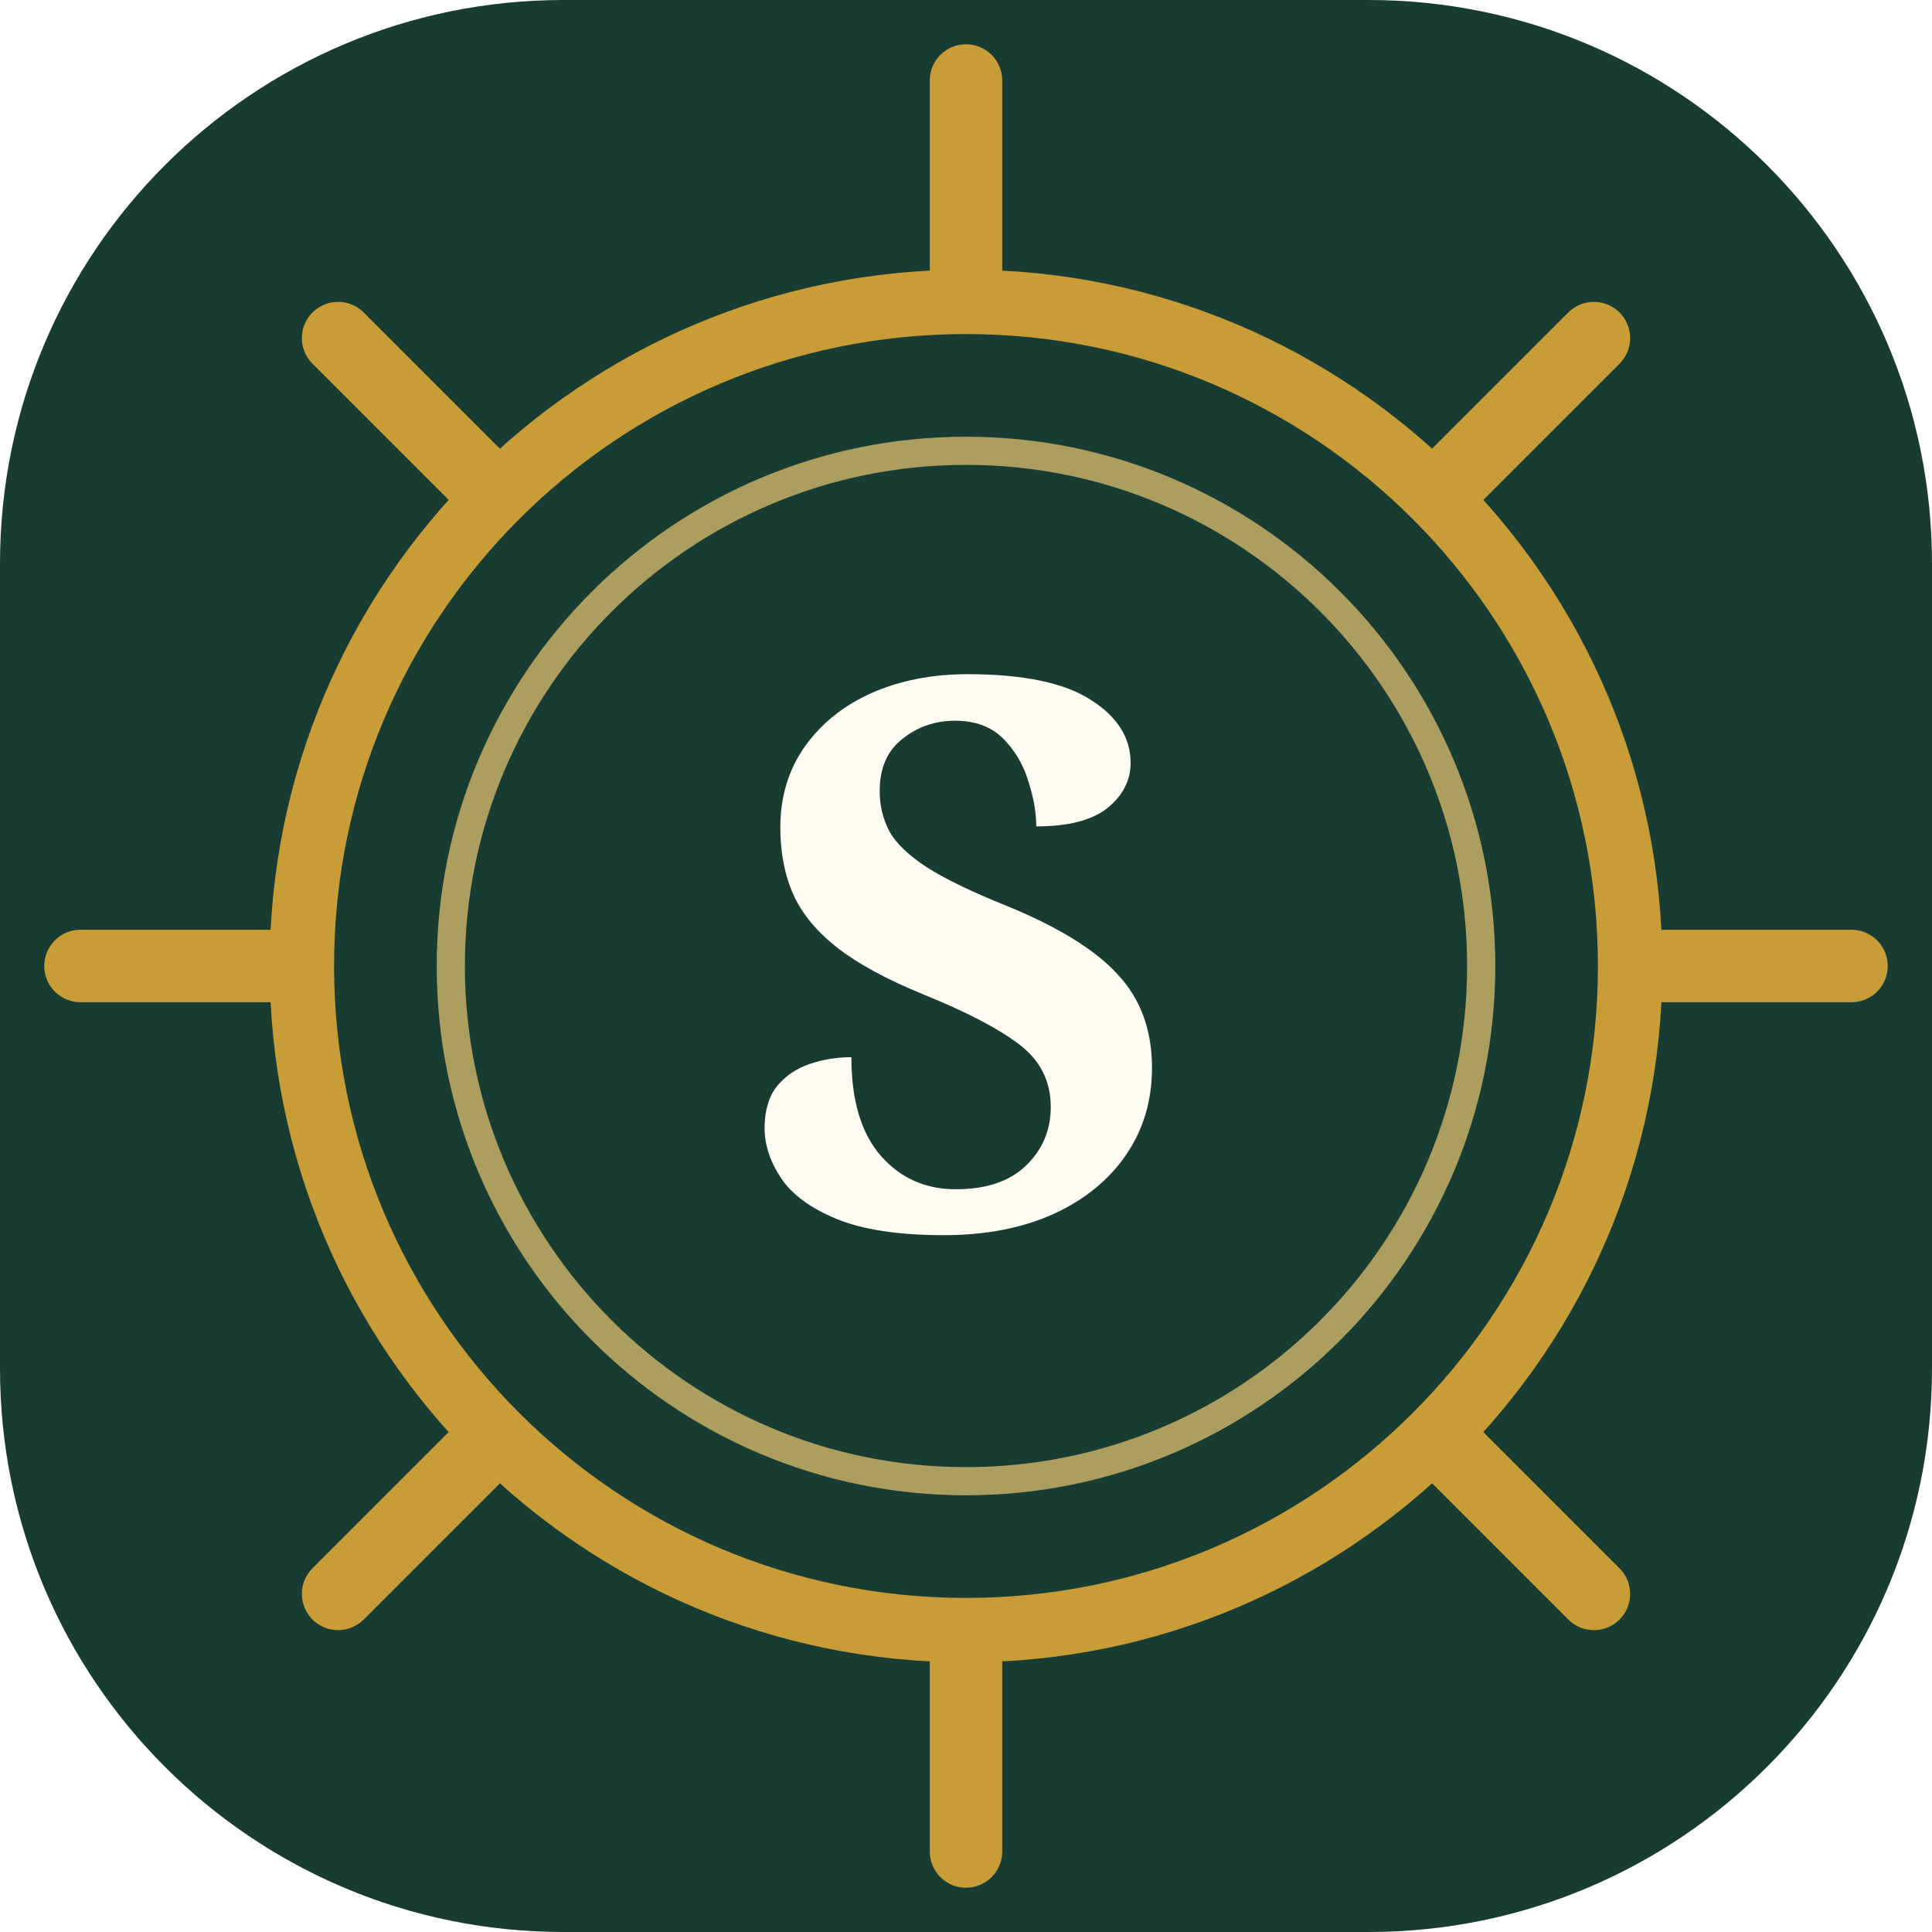
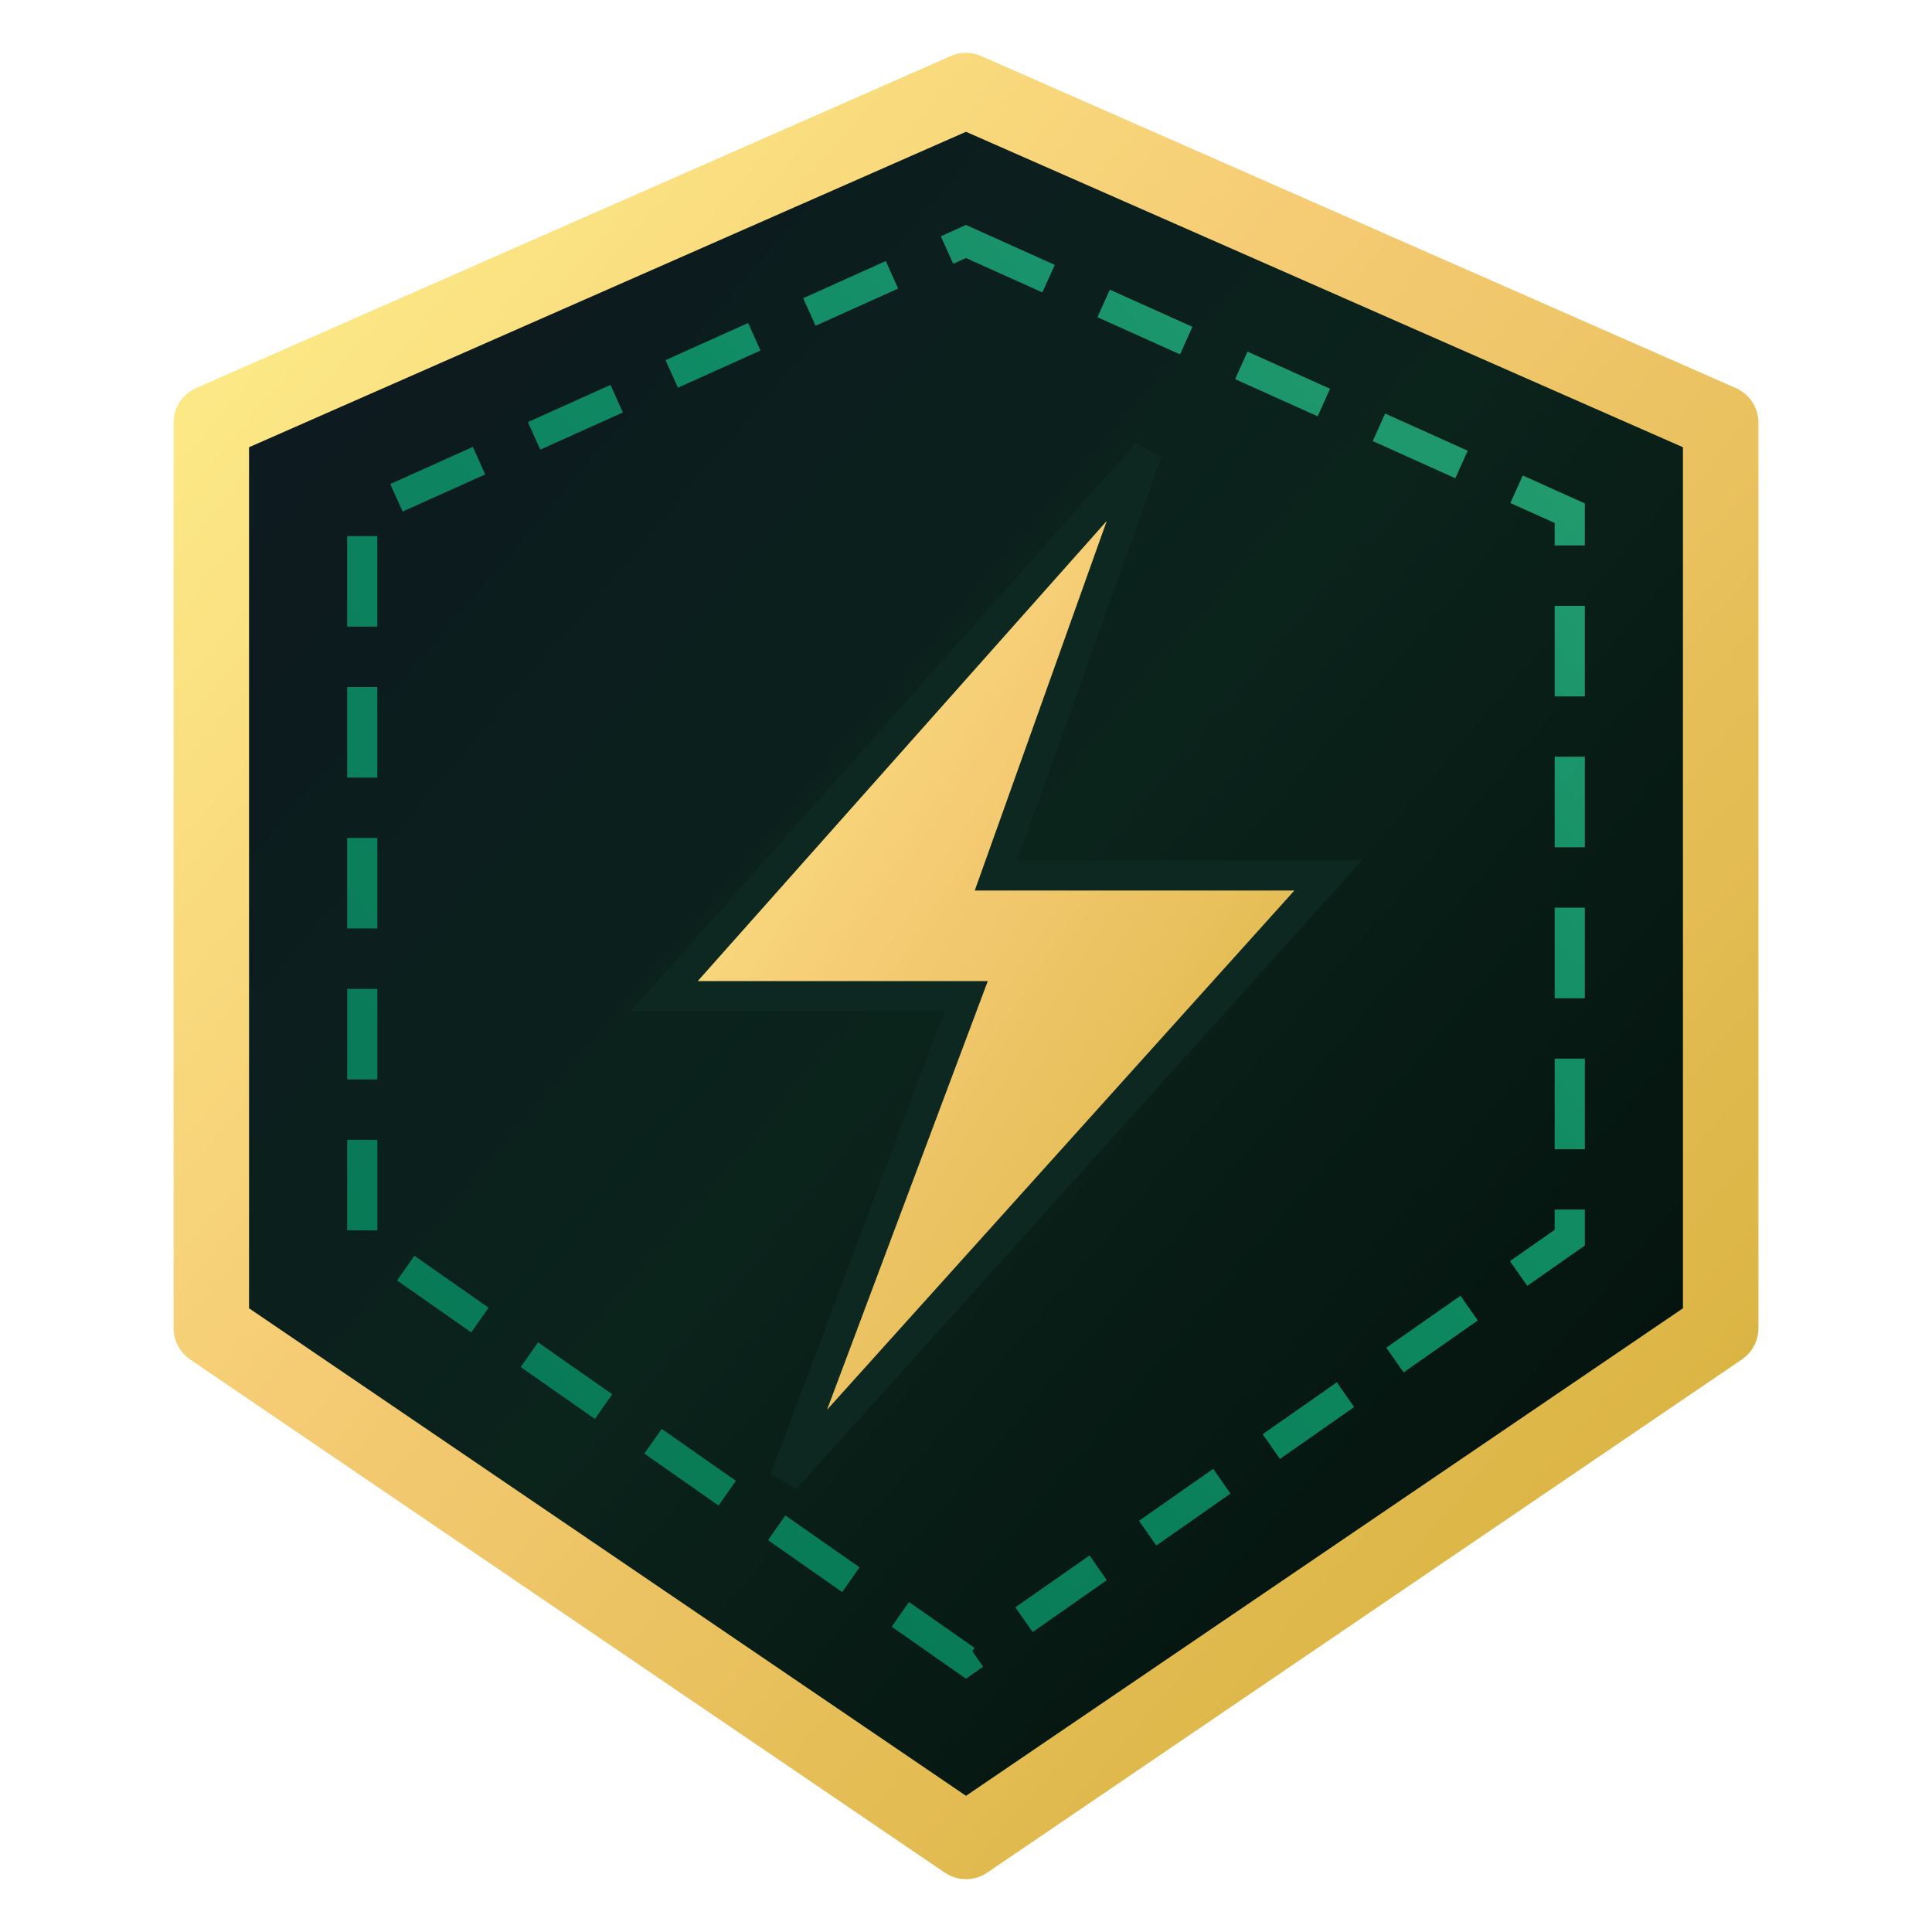
- <svg xmlns="http://www.w3.org/2000/svg" viewBox="0 0 48 48">
-   <rect width="48" height="48" rx="14" fill="#183c32" />
-   <g fill="none" stroke="#c89d38" stroke-linecap="round" stroke-width="1.8">
-     <path d="M24 2v5m0 34v5M2 24h5m34 0h5M8.4 8.4l3.5 3.5m24.2 24.2 3.5 3.5m0-31.2-3.5 3.5M11.9 36.1l-3.5 3.5" />
-   </g>
-   <circle cx="24" cy="24" r="16.5" fill="#183c32" stroke="#c89d38" stroke-width="1.6" />
-   <circle cx="24" cy="24" r="12.8" fill="none" stroke="#e4c46f" stroke-opacity=".72" stroke-width=".7" />
-   <text x="24" y="30.5" fill="#fffdf2" font-family="Georgia,serif" font-size="19" font-weight="700" text-anchor="middle">S</text>
+ <svg xmlns="http://www.w3.org/2000/svg" viewBox="0 0 64 64">
+   <defs>
+     <linearGradient id="homeShield" x1="0%" y1="0%" x2="100%" y2="100%">
+       <stop offset="0%" stop-color="#0e1720" />
+       <stop offset="50%" stop-color="#0a231b" />
+       <stop offset="100%" stop-color="#030d09" />
+     </linearGradient>
+     <linearGradient id="homeGold" x1="0%" y1="0%" x2="100%" y2="100%">
+       <stop offset="0%" stop-color="#fef08a" />
+       <stop offset="40%" stop-color="#f5cb74" />
+       <stop offset="100%" stop-color="#d4af37" />
+     </linearGradient>
+     <linearGradient id="homeEmerald" x1="0%" y1="100%" x2="100%" y2="0%">
+       <stop offset="0%" stop-color="#059669" />
+       <stop offset="60%" stop-color="#10b981" />
+       <stop offset="100%" stop-color="#34d399" />
+     </linearGradient>
+   </defs>
+   <path d="M32 3 L57 14 L57 44 L32 61 L7 44 L7 14 Z" fill="url(#homeShield)" stroke="url(#homeGold)" stroke-width="2.5" stroke-linejoin="round" />
+   <path d="M32 8 L52 17 L52 41 L32 55 L12 41 L12 17 Z" fill="none" stroke="url(#homeEmerald)" stroke-width="1" stroke-dasharray="3 2" opacity="0.7" />
+   <path d="M38 15 L22 33 L32 33 L26 49 L44 29 L33 29 Z" fill="url(#homeGold)" stroke="#0d2820" stroke-width="1" />
+   <line x1="16" y1="51" x2="48" y2="51" stroke="url(#homeEmerald)" stroke-width="2" stroke-linecap="round" />
</svg>
